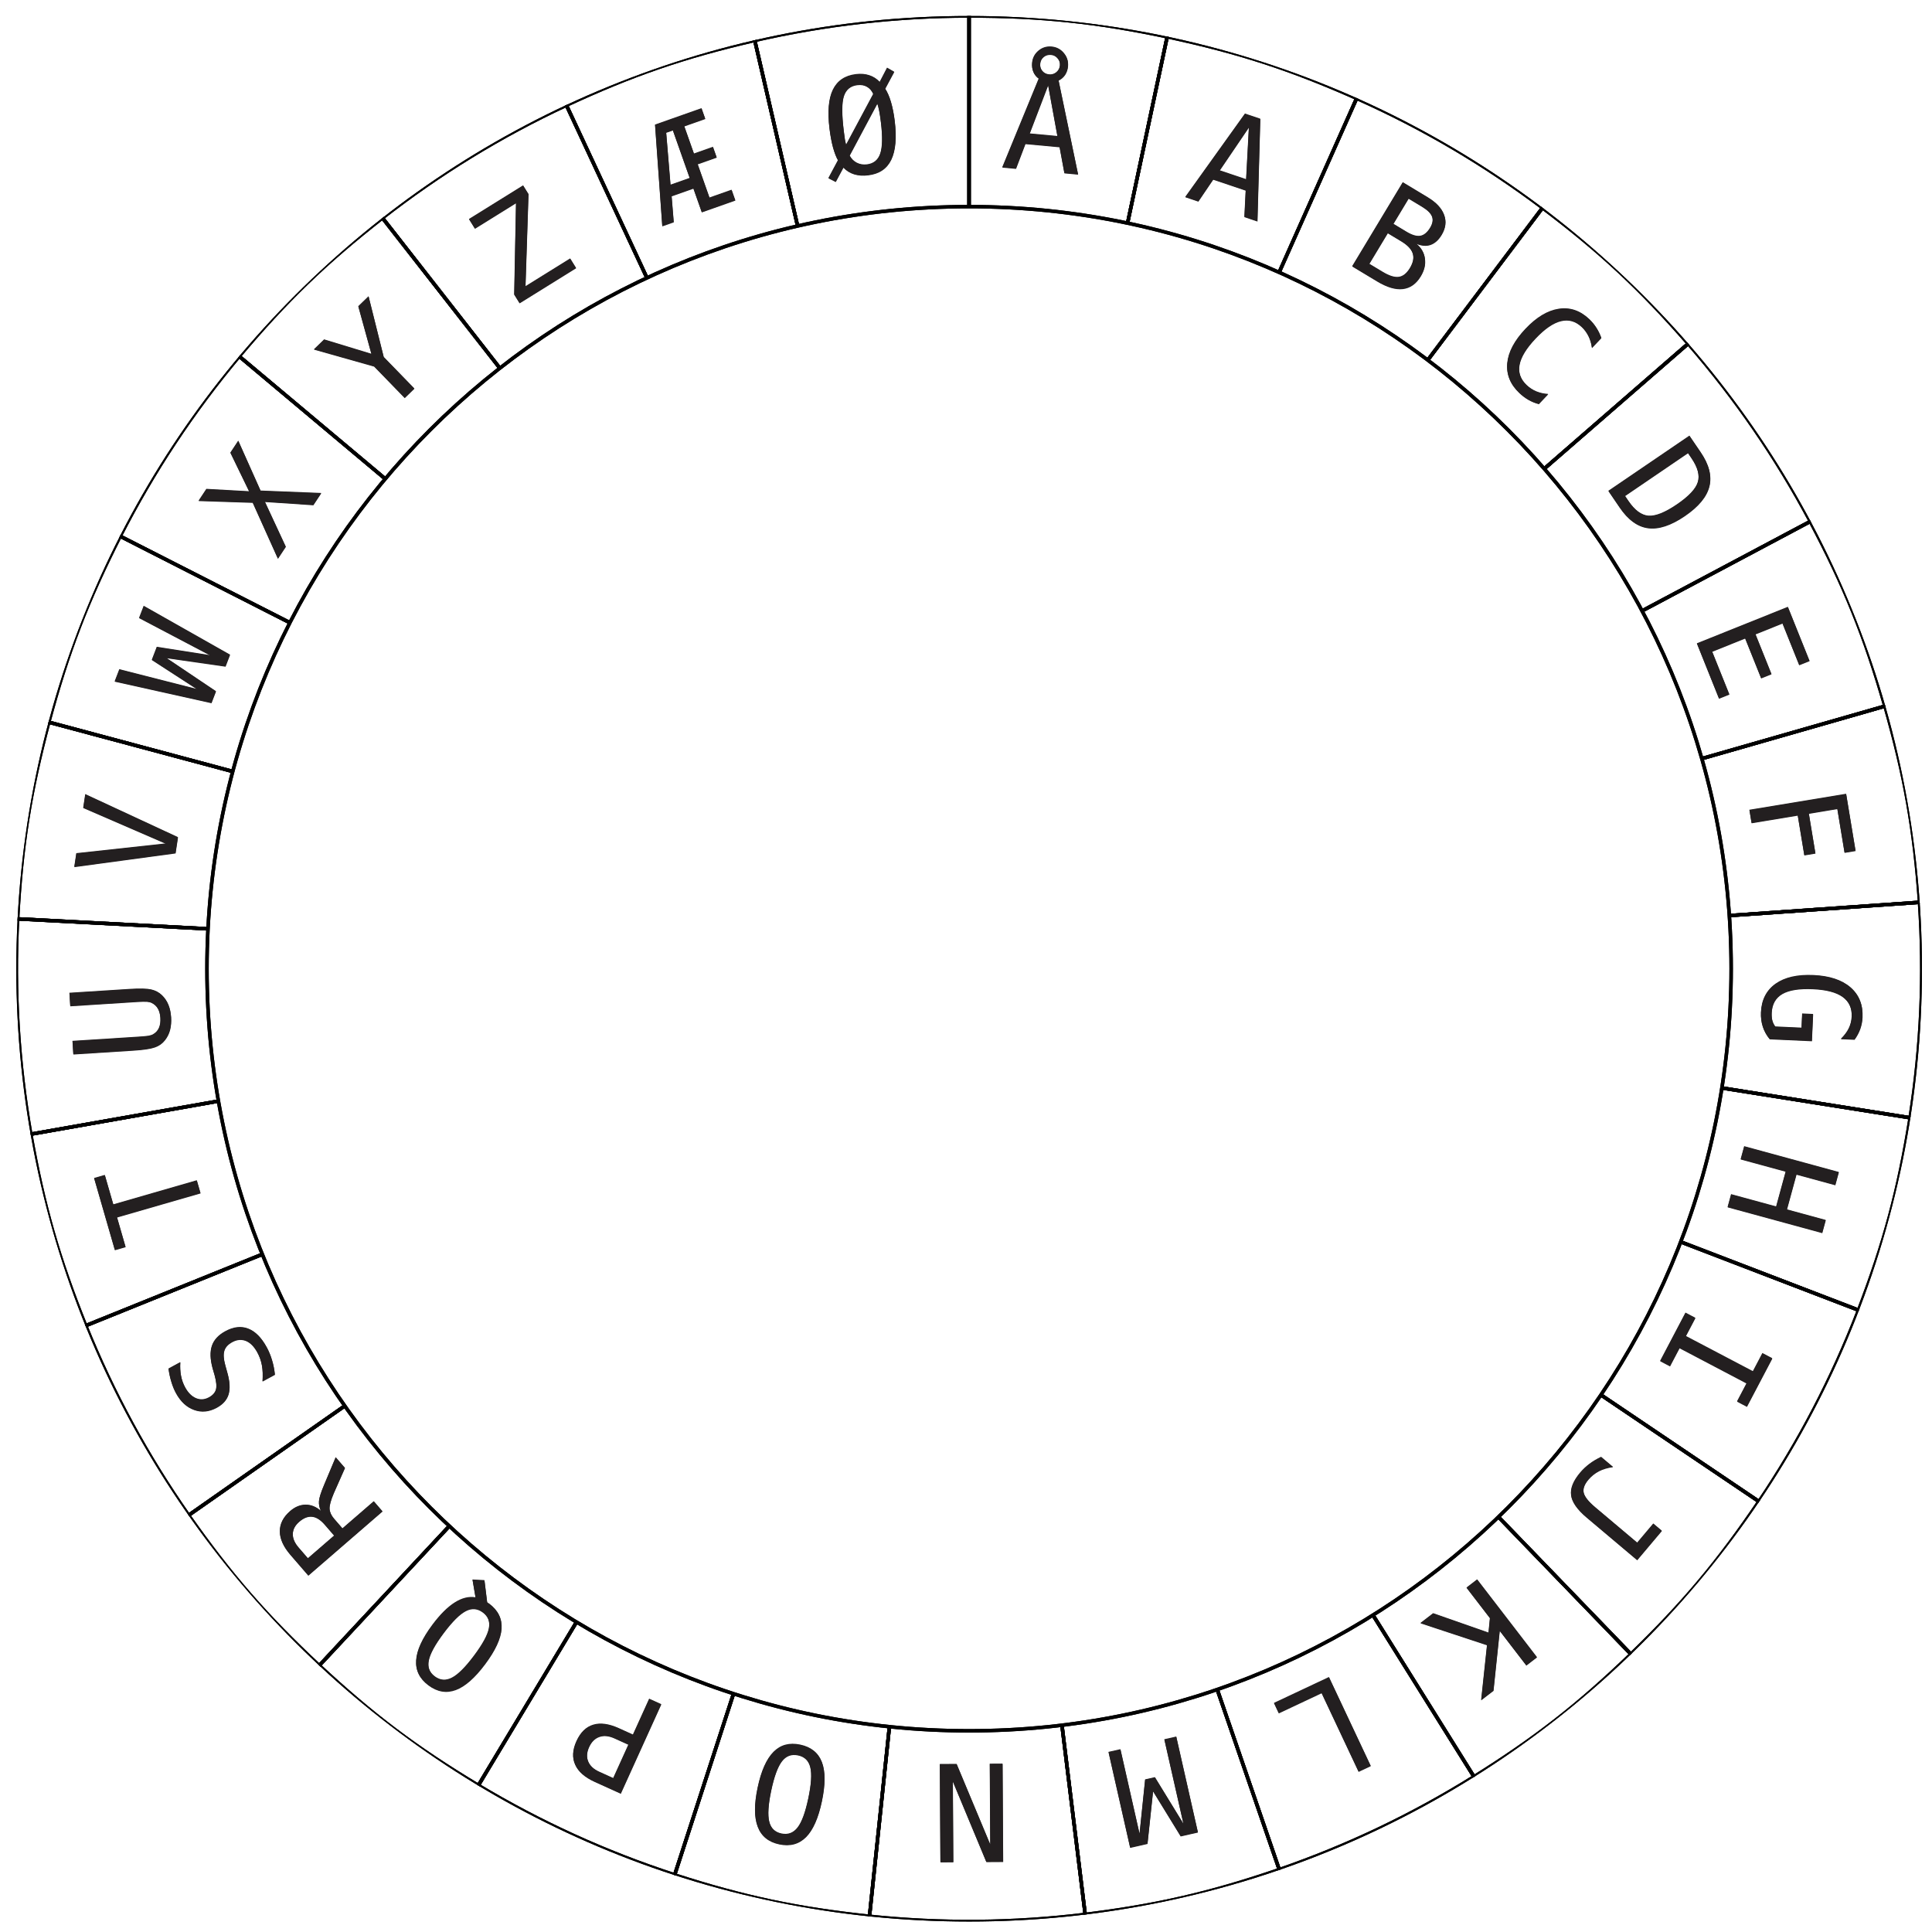
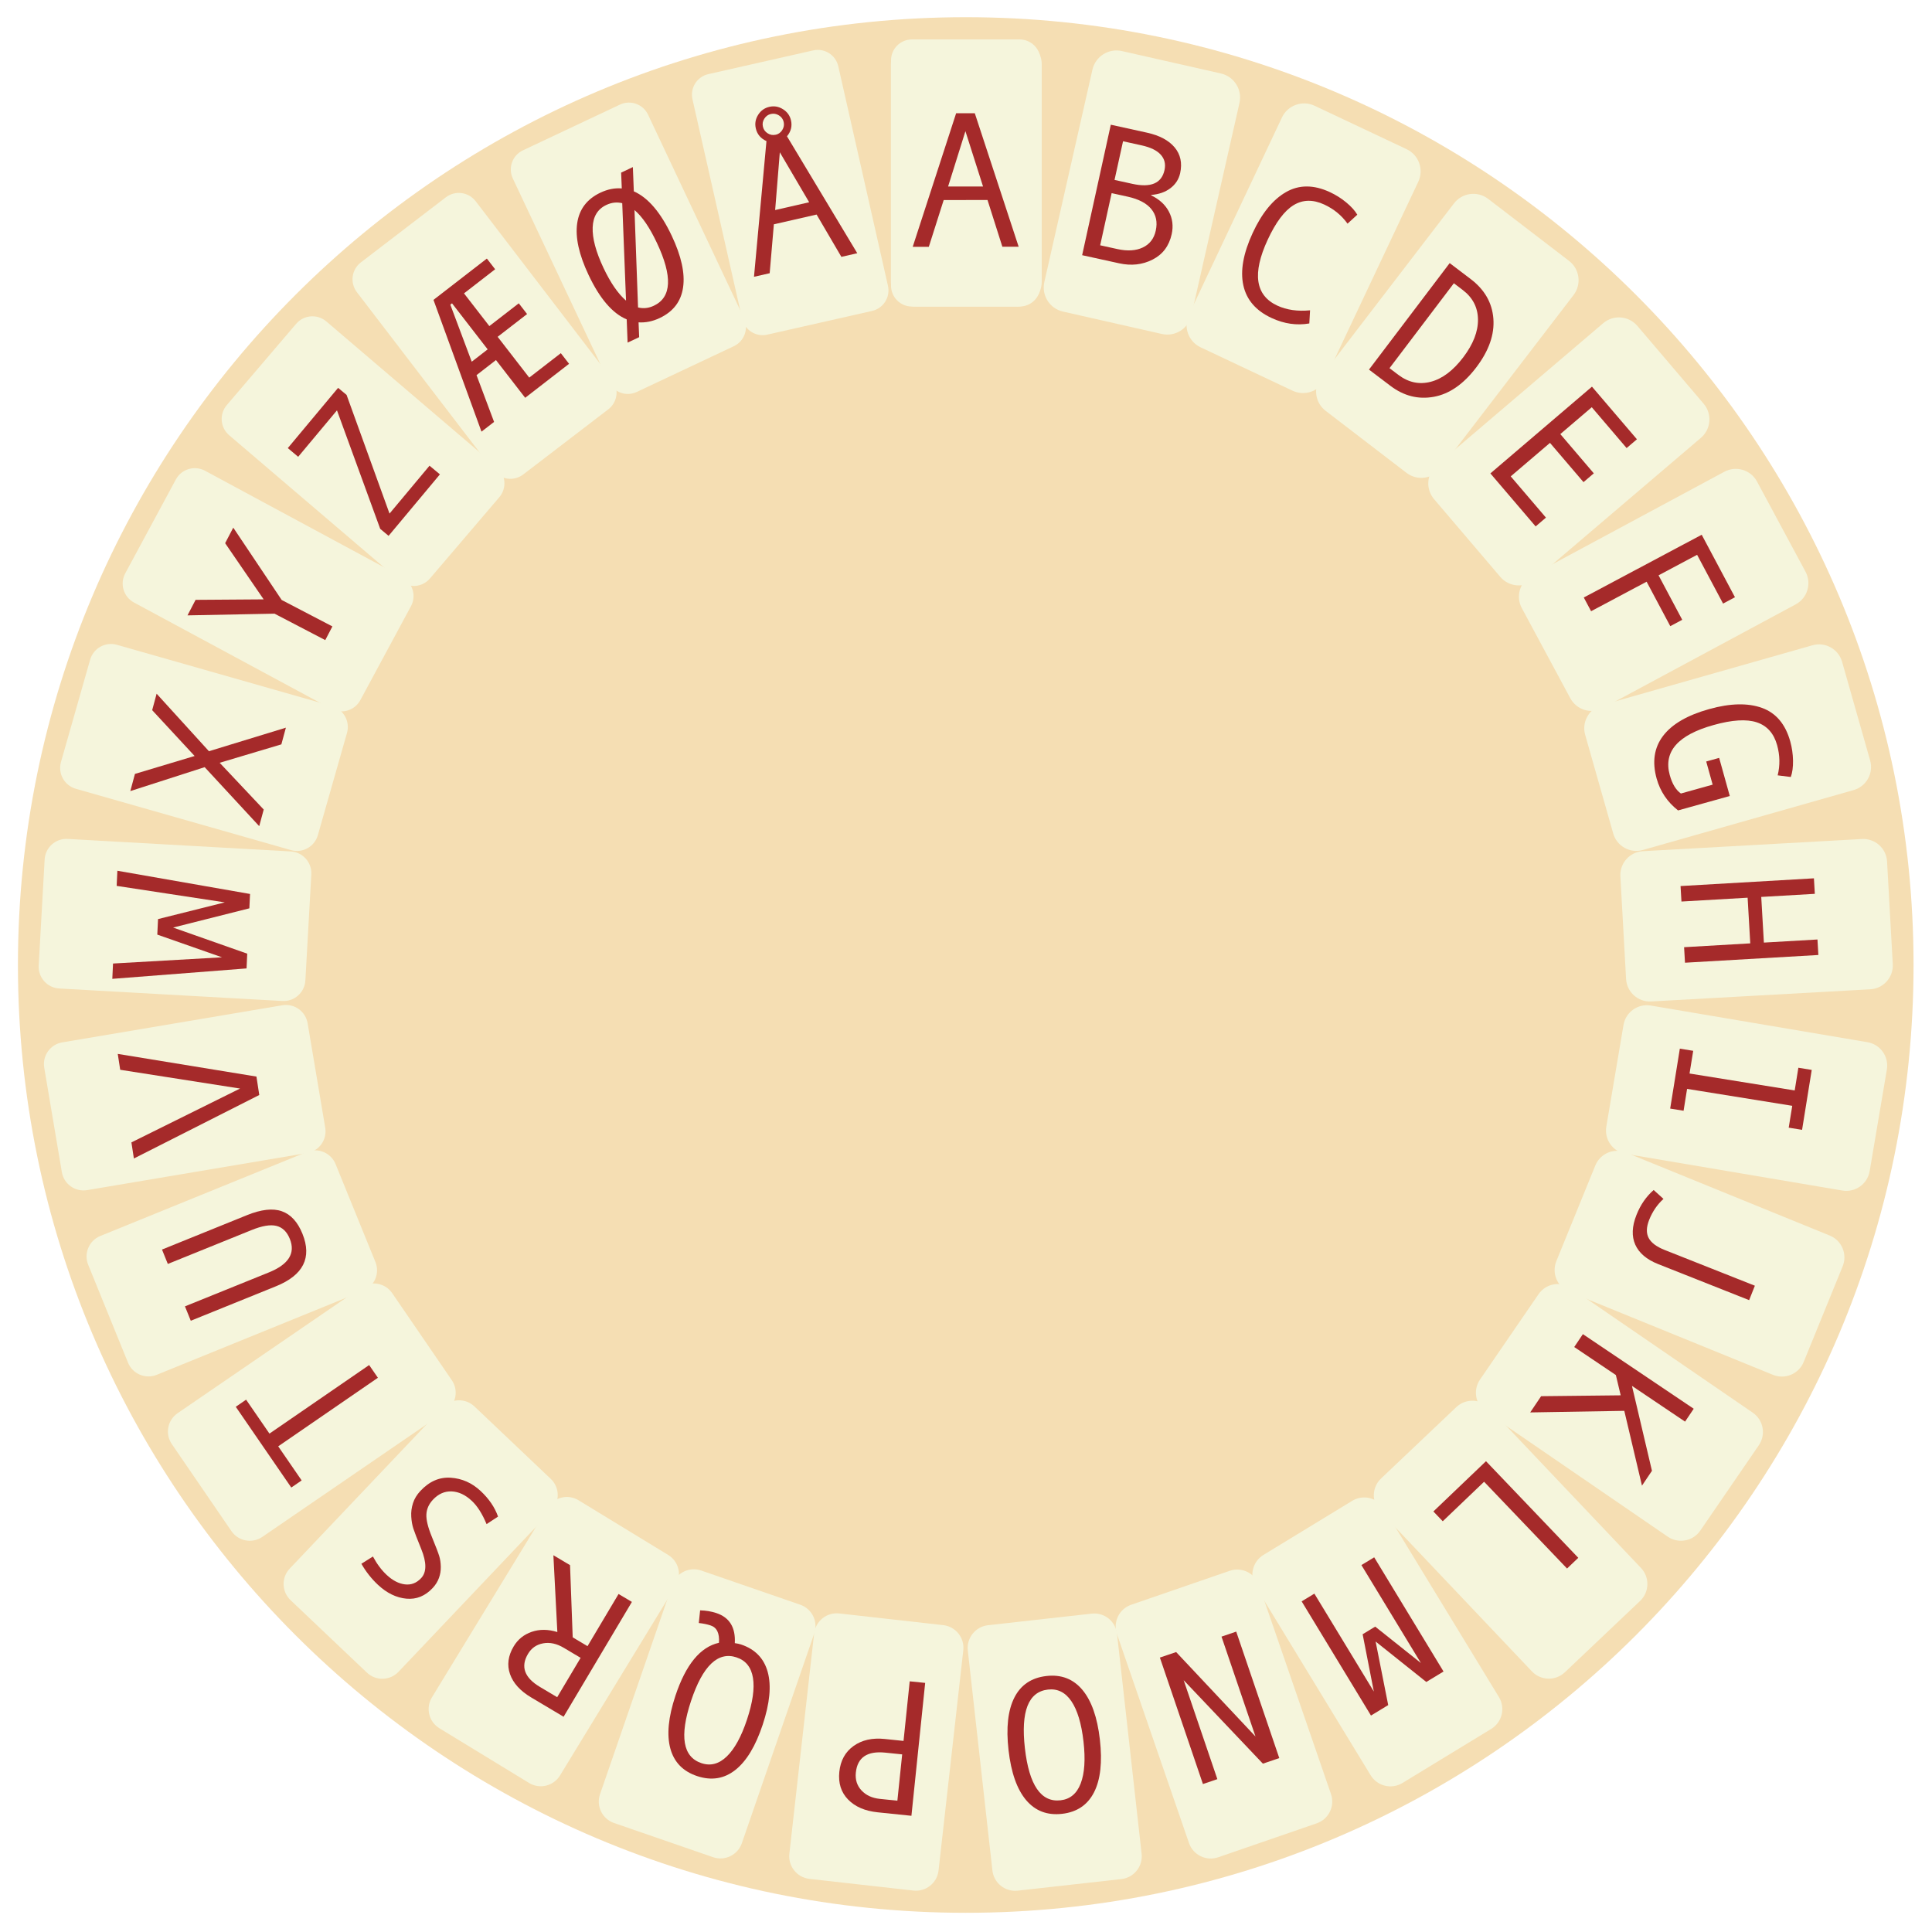
- <svg xmlns="http://www.w3.org/2000/svg" viewBox="0 0 276.86 276.85">
+ <svg xmlns="http://www.w3.org/2000/svg" id="Layer_1" data-name="Layer 1" viewBox="0 0 600 600">
  <defs>
    <style>
      .cls-1 {
-         font-size: 19.26px;
+         fill: brown;
      }

-       .cls-1, .cls-2 {
-         fill: #231f20;
-         font-family: AndaleMono, 'Andale Mono';
+       .cls-1, .cls-2, .cls-3 {
+         stroke-width: 0px;
      }

      .cls-2 {
-         font-size: 19.26px;
+         fill: beige;
      }

      .cls-3 {
-         clip-path: url(#clippath);
-       }
- 
-       .cls-4 {
-         stroke-width: 0px;
-       }
- 
-       .cls-4, .cls-5 {
-         fill: none;
-       }
- 
-       .cls-6 {
-         clip-path: url(#clippath-1);
-       }
- 
-       .cls-5 {
-         stroke: #000;
-         stroke-miterlimit: 10;
-         stroke-width: .5px;
+         fill: wheat;
      }
    </style>
-     <clipPath id="clippath">
-       <path class="cls-4" d="m138.87,2.29C63.47,2.29,2.34,63.42,2.34,138.82s61.13,136.54,136.54,136.54,136.54-61.13,136.54-136.54S214.28,2.29,138.87,2.29Zm0,245.75c-60.32,0-109.21-48.9-109.21-109.21S78.56,29.61,138.87,29.61s109.21,48.9,109.21,109.21-48.9,109.21-109.21,109.21Z" />
-     </clipPath>
-     <clipPath id="clippath-1">
-       <path class="cls-4" d="m138.87,2.29C63.47,2.29,2.34,63.42,2.34,138.82s61.13,136.54,136.54,136.54,136.54-61.13,136.54-136.54S214.28,2.29,138.87,2.29Zm0,245.75c-60.32,0-109.21-48.9-109.21-109.21S78.56,29.61,138.87,29.61s109.21,48.9,109.21,109.21-48.9,109.21-109.21,109.21Z" />
-     </clipPath>
  </defs>
-   <g id="Layer_1" data-name="Layer 1">
-     <g class="cls-3">
-       <g>
-         <g>
-           <path class="cls-5" d="m138.87,138.82L108.16,5.79c10.07-2.32,20.38-3.5,30.71-3.5v136.54Z" />
-           <path class="cls-5" d="m138.87,138.82L81.17,15.08c9.36-4.37,16.92-6.97,26.99-9.29l30.71,133.04Z" />
-           <path class="cls-5" d="m138.87,138.82L54.81,31.23c8.14-6.36,16.99-11.79,26.36-16.15l57.7,123.74Z" />
-           <path class="cls-5" d="m138.87,138.82L34.28,51.06c6.64-7.91,12.39-13.47,20.53-19.83l84.06,107.59Z" />
-           <path class="cls-5" d="m138.87,138.82L17.22,76.84c4.69-9.2,10.42-17.86,17.06-25.78l104.59,87.76Z" />
-           <path class="cls-5" d="m138.87,138.82L6.99,103.49c2.67-9.98,5.54-17.44,10.23-26.65l121.66,61.99Z" />
-           <path class="cls-5" d="m138.87,138.82L2.52,131.68c.54-10.32,1.79-18.21,4.47-28.19l131.88,35.34Z" />
-           <path class="cls-5" d="m138.87,138.82L4.41,162.53c-1.79-10.17-2.43-20.54-1.89-30.86l136.35,7.15Z" />
-           <path class="cls-5" d="m138.87,138.82L12.28,189.97c-3.87-9.58-6.07-17.26-7.87-27.44l134.46-23.71Z" />
-           <path class="cls-5" d="m138.87,138.82L27.03,217.14c-5.93-8.46-10.88-17.59-14.75-27.17l126.59-51.15Z" />
-           <path class="cls-5" d="m138.87,138.82l-93.12,99.86c-7.56-7.05-12.8-13.08-18.73-21.54l111.84-78.31Z" />
-           <path class="cls-5" d="m138.87,138.82l-70.32,117.03c-8.86-5.32-15.24-10.13-22.8-17.18l93.12-99.86Z" />
-           <path class="cls-5" d="m138.87,138.82l-42.19,129.85c-9.83-3.19-19.27-7.5-28.13-12.82l70.32-117.03Z" />
-           <path class="cls-5" d="m138.87,138.82l-14.27,135.79c-10.27-1.08-18.1-2.74-27.92-5.93l42.19-129.85Z" />
-           <path class="cls-5" d="m138.87,138.82l16.64,135.52c-10.25,1.26-20.64,1.35-30.91.27l14.27-135.79Z" />
-           <path class="cls-5" d="m138.87,138.82l44.45,129.1c-9.77,3.36-17.56,5.16-27.81,6.42l-16.64-135.52Z" />
-           <path class="cls-5" d="m138.87,138.82l72.35,115.79c-8.76,5.47-18.13,9.94-27.9,13.31l-44.45-129.1Z" />
-           <path class="cls-5" d="m138.87,138.82l94.85,98.22c-7.43,7.18-13.73,12.1-22.49,17.57l-72.35-115.79Z" />
-           <path class="cls-5" d="m138.87,138.82l113.19,76.35c-5.78,8.56-10.92,14.69-18.35,21.87l-94.85-98.22Z" />
-           <path class="cls-5" d="m138.87,138.82l127.47,48.93c-3.7,9.64-8.5,18.86-14.27,27.42l-113.19-76.35Z" />
-           <path class="cls-5" d="m138.87,138.82l134.86,21.36c-1.62,10.2-3.69,17.93-7.39,27.57l-127.47-48.93Z" />
-           <path class="cls-5" d="m138.87,138.82l136.2-9.52c.72,10.31.27,20.68-1.35,30.88l-134.86-21.36Z" />
-           <path class="cls-5" d="m138.87,138.82l131.25-37.63c2.85,9.93,4.24,17.8,4.96,28.11l-136.2,9.52Z" />
-           <path class="cls-5" d="m138.87,138.82l120.55-64.1c4.85,9.12,7.85,16.53,10.69,26.47l-131.25,37.63Z" />
-           <path class="cls-5" d="m138.87,138.82l103.05-89.58c6.78,7.8,12.66,16.35,17.51,25.48l-120.55,64.1Z" />
-           <path class="cls-5" d="m138.87,138.82L221.04,29.78c8.25,6.22,14.1,11.67,20.88,19.47l-103.05,89.58Z" />
-           <path class="cls-5" d="m138.87,138.82L194.41,14.09c9.44,4.2,18.38,9.47,26.64,15.69l-82.17,109.04Z" />
-           <path class="cls-5" d="m138.87,138.82L167.26,5.27c10.11,2.15,17.71,4.62,27.15,8.82l-55.53,124.73Z" />
-           <path class="cls-5" d="m138.87,138.82V2.29c10.33,0,18.28.84,28.39,2.98l-28.39,133.55Z" />
-         </g>
-         <text class="cls-2" transform="translate(156.37 25.29) rotate(11.83)">
-           <tspan x="0" y="0"> </tspan>
-         </text>
-         <text class="cls-2" transform="translate(169.54 28.16) rotate(18.61)">
-           <tspan x="0" y="0">A</tspan>
-         </text>
-         <text class="cls-2" transform="translate(180.2 31.74) rotate(24.29)">
-           <tspan x="0" y="0"> </tspan>
-         </text>
-         <text class="cls-2" transform="translate(192.45 37.39) rotate(31.07)">
-           <tspan x="0" y="0">B</tspan>
-         </text>
-         <text class="cls-2" transform="translate(202.09 43.18) rotate(36.71)">
-           <tspan x="0" y="0"> </tspan>
-         </text>
-         <text class="cls-2" transform="translate(212.85 51.35) rotate(43.44)">
-           <tspan x="0" y="0">C</tspan>
-         </text>
-         <text class="cls-2" transform="translate(221.03 59.07) rotate(49.04)">
-           <tspan x="0" y="0"> </tspan>
-         </text>
-         <text class="cls-2" transform="translate(229.78 69.33) rotate(55.75)">
-           <tspan x="0" y="0">D</tspan>
-         </text>
-         <text class="cls-2" transform="translate(236.13 78.62) rotate(61.37)">
-           <tspan x="0" y="0"> </tspan>
-         </text>
-         <text class="cls-2" transform="translate(242.49 90.52) rotate(68.14)">
-           <tspan x="0" y="0">E</tspan>
-         </text>
-         <text class="cls-2" transform="translate(246.7 100.96) rotate(73.8)">
-           <tspan x="0" y="0"> </tspan>
-         </text>
-         <text class="cls-2" transform="translate(250.35 113.94) rotate(80.61)">
-           <tspan x="0" y="0">F</tspan>
-         </text>
-         <text class="cls-2" transform="translate(252.2 125.05) rotate(86.26)">
-           <tspan x="0" y="0"> </tspan>
-         </text>
-         <text class="cls-2" transform="translate(252.93 138.51) rotate(92.6)">
-           <tspan x="0" y="0">G</tspan>
-         </text>
-         <text class="cls-2" transform="translate(252.4 149.77) rotate(98.51)">
-           <tspan x="0" y="0"> </tspan>
-         </text>
-         <text class="cls-2" transform="translate(250.3 163.07) rotate(105.26)">
-           <tspan x="0" y="0">H</tspan>
-         </text>
-         <text class="cls-2" transform="translate(247.35 173.94) rotate(110.94)">
-           <tspan x="0" y="0"> </tspan>
-         </text>
-         <text class="cls-2" transform="translate(242.42 186.5) rotate(117.74)">
-           <tspan x="0" y="0">I</tspan>
-         </text>
-         <text class="cls-2" transform="translate(237.2 196.46) rotate(123.38)">
-           <tspan x="0" y="0"> </tspan>
-         </text>
-         <text class="cls-2" transform="translate(229.68 207.66) rotate(130.13)">
-           <tspan x="0" y="0">J</tspan>
-         </text>
-         <text class="cls-2" transform="translate(222.44 216.27) rotate(135.73)">
-           <tspan x="0" y="0"> </tspan>
-         </text>
-         <text class="cls-2" transform="translate(212.71 225.6) rotate(142.44)">
-           <tspan x="0" y="0">K</tspan>
-         </text>
-         <text class="cls-2" transform="translate(203.79 232.48) rotate(148.05)">
-           <tspan x="0" y="0"> </tspan>
-         </text>
-         <text class="cls-2" transform="translate(192.28 239.53) rotate(154.8)">
-           <tspan x="0" y="0">L</tspan>
-         </text>
-         <text class="cls-2" transform="translate(182.12 244.33) rotate(160.45)">
-           <tspan x="0" y="0"> </tspan>
-         </text>
-         <text class="cls-2" transform="translate(169.36 248.73) rotate(167.25)">
-           <tspan x="0" y="0">M</tspan>
-         </text>
-         <text class="cls-2" transform="translate(158.37 251.23) rotate(172.93)">
-           <tspan x="0" y="0"> </tspan>
-         </text>
-         <text class="cls-2" transform="translate(144.99 252.78) rotate(179.66)">
-           <tspan x="0" y="0">N</tspan>
-         </text>
-         <text class="cls-2" transform="translate(133.74 252.86) rotate(-174.79)">
-           <tspan x="0" y="0"> </tspan>
-         </text>
-         <text class="cls-2" transform="translate(120.3 251.52) rotate(-168.08)">
-           <tspan x="0" y="0">O</tspan>
-         </text>
-         <text class="cls-2" transform="translate(109.3 249.22) rotate(-162.42)">
-           <tspan x="0" y="0"> </tspan>
-         </text>
-         <text class="cls-2" transform="translate(96.46 245.03) rotate(-155.61)">
-           <tspan x="0" y="0">P</tspan>
-         </text>
-         <text class="cls-2" transform="translate(86.23 240.4) rotate(-149.96)">
-           <tspan x="0" y="0"> </tspan>
-         </text>
-         <text class="cls-2" transform="translate(74.6 233.55) rotate(-143.19)">
-           <tspan x="0" y="0">Q</tspan>
-         </text>
-         <text class="cls-2" transform="translate(65.58 226.82) rotate(-137.58)">
-           <tspan x="0" y="0"> </tspan>
-         </text>
-         <text class="cls-2" transform="translate(55.69 217.63) rotate(-130.86)">
-           <tspan x="0" y="0">R</tspan>
-         </text>
-         <text class="cls-2" transform="translate(48.32 209.13) rotate(-125.27)">
-           <tspan x="0" y="0"> </tspan>
-         </text>
-         <text class="cls-2" transform="translate(40.62 198.05) rotate(-118.53)">
-           <tspan x="0" y="0">S</tspan>
-         </text>
-         <text class="cls-2" transform="translate(35.24 188.18) rotate(-112.9)">
-           <tspan x="0" y="0"> </tspan>
-         </text>
-         <text class="cls-2" transform="translate(30.09 175.69) rotate(-106.1)">
-           <tspan x="0" y="0">T</tspan>
-         </text>
-         <text class="cls-2" transform="translate(26.96 164.91) rotate(-100.43)">
-           <tspan x="0" y="0"> </tspan>
-         </text>
-         <text class="cls-2" transform="translate(24.63 151.61) rotate(-93.65)">
-           <tspan x="0" y="0">U</tspan>
-         </text>
-         <text class="cls-2" transform="translate(23.9 140.38) rotate(-88.06)">
-           <tspan x="0" y="0"> </tspan>
-         </text>
-         <text class="cls-2" transform="translate(24.47 126.89) rotate(-81.4)">
-           <tspan x="0" y="0">V</tspan>
-         </text>
-         <text class="cls-2" transform="translate(26.14 115.75) rotate(-75.76)">
-           <tspan x="0" y="0"> </tspan>
-         </text>
-         <text class="cls-2" transform="translate(29.56 102.73) rotate(-68.97)">
-           <tspan x="0" y="0">W</tspan>
-         </text>
-         <text class="cls-2" transform="translate(33.58 92.23) rotate(-63.3)">
-           <tspan x="0" y="0"> </tspan>
-         </text>
-         <text class="cls-2" transform="translate(39.74 80.23) rotate(-56.53)">
-           <tspan x="0" y="0">X</tspan>
-         </text>
-         <text class="cls-2" transform="translate(45.93 70.84) rotate(-50.9)">
-           <tspan x="0" y="0"> </tspan>
-         </text>
-         <text class="cls-2" transform="translate(54.54 60.42) rotate(-44.17)">
-           <tspan x="0" y="0">Y</tspan>
-         </text>
-         <text class="cls-2" transform="translate(62.6 52.57) rotate(-38.58)">
-           <tspan x="0" y="0"> </tspan>
-         </text>
-         <text class="cls-2" transform="translate(73.22 44.25) rotate(-31.86)">
-           <tspan x="0" y="0">Z</tspan>
-         </text>
-         <text class="cls-2" transform="translate(82.77 38.3) rotate(-26.23)">
-           <tspan x="0" y="0"> </tspan>
-         </text>
-         <text class="cls-2" transform="translate(94.92 32.44) rotate(-19.45)">
-           <tspan x="0" y="0">Æ</tspan>
-         </text>
-         <text class="cls-2" transform="translate(105.52 28.68) rotate(-13.78)">
-           <tspan x="0" y="0"> </tspan>
-         </text>
-         <text class="cls-2" transform="translate(118.65 25.57) rotate(-6.98)">
-           <tspan x="0" y="0">Ø</tspan>
-         </text>
-         <text class="cls-2" transform="translate(129.81 24.19) rotate(-1.36)">
-           <tspan x="0" y="0"> </tspan>
-         </text>
-         <text class="cls-2" transform="translate(143.3 23.99) rotate(5.3)">
-           <tspan x="0" y="0">Å</tspan>
-         </text>
-       </g>
-     </g>
-     <circle class="cls-5" cx="138.87" cy="138.82" r="109.21" />
+   <circle class="cls-3" cx="299.92" cy="299.69" r="294.35" />
+   <g>
+     <rect class="cls-2" x="276.72" y="12.25" width="46.41" height="82.95" rx="6.48" ry="6.48" />
+     <rect class="cls-2" x="222.19" y="18.31" width="46.43" height="82.95" rx="6.53" ry="6.53" transform="translate(-7.14 55.64) rotate(-12.75)" />
+     <rect class="cls-2" x="171.93" y="35.61" width="46.44" height="82.95" rx="6.57" ry="6.57" transform="translate(-14.24 90.59) rotate(-25.24)" />
+     <rect class="cls-2" x="127.26" y="62.83" width="46.46" height="82.95" rx="6.61" ry="6.61" transform="translate(-32.41 113.01) rotate(-37.45)" />
+     <rect class="cls-2" x="89.51" y="98.63" width="46.47" height="82.95" rx="6.65" ry="6.65" transform="translate(-67.01 134.91) rotate(-49.52)" />
+     <rect class="cls-2" x="60.02" y="141.68" width="46.49" height="82.95" rx="6.69" ry="6.69" transform="translate(-117.47 169.54) rotate(-61.67)" />
+     <rect class="cls-2" x="40.1" y="190.66" width="46.5" height="82.95" rx="6.74" ry="6.74" transform="translate(-177.26 229.42) rotate(-74.09)" />
+     <rect class="cls-2" x="31.09" y="244.23" width="46.52" height="82.95" rx="6.78" ry="6.78" transform="translate(-233.95 323.97) rotate(-86.79)" />
+     <rect class="cls-2" x="15.92" y="317.63" width="82.95" height="46.53" rx="6.82" ry="6.82" transform="translate(-55.9 14.29) rotate(-9.57)" />
+     <rect class="cls-2" x="30.53" y="369.07" width="82.95" height="46.54" rx="6.86" ry="6.86" transform="translate(-142.57 56.08) rotate(-22.14)" />
+     <rect class="cls-2" x="55.38" y="415.25" width="82.95" height="46.56" rx="6.9" ry="6.9" transform="translate(-230.89 131.49) rotate(-34.41)" />
+     <rect class="cls-2" x="89.15" y="454.85" width="82.95" height="46.57" rx="6.94" ry="6.94" transform="translate(-306.1 243.74) rotate(-46.5)" />
+     <rect class="cls-2" x="130.51" y="486.52" width="82.95" height="46.59" rx="6.99" ry="6.99" transform="translate(-352.79 391.09) rotate(-58.61)" />
+     <rect class="cls-2" x="178.13" y="508.95" width="82.95" height="46.6" rx="7.03" ry="7.03" transform="translate(-355.17 566.11) rotate(-70.95)" />
+     <rect class="cls-2" x="230.68" y="520.8" width="82.95" height="46.62" rx="7.07" ry="7.07" transform="translate(-298.94 753.81) rotate(-83.59)" />
+     <rect class="cls-2" x="304.26" y="502.65" width="46.63" height="82.95" rx="7.11" ry="7.11" transform="translate(-58.46 39.79) rotate(-6.38)" />
+     <rect class="cls-2" x="356.81" y="490.81" width="46.65" height="82.95" rx="7.15" ry="7.15" transform="translate(-152.74 152.97) rotate(-19.02)" />
+     <rect class="cls-2" x="404.43" y="468.4" width="46.66" height="82.95" rx="7.2" ry="7.2" transform="translate(-202.87 297.13) rotate(-31.36)" />
+     <rect class="cls-2" x="445.79" y="436.73" width="46.68" height="82.95" rx="7.24" ry="7.24" transform="translate(-200.33 453.98) rotate(-43.48)" />
+     <rect class="cls-2" x="479.58" y="397.15" width="46.69" height="82.95" rx="7.28" ry="7.28" transform="translate(-143.24 605.34) rotate(-55.56)" />
+     <rect class="cls-2" x="504.45" y="350.98" width="46.71" height="82.95" rx="7.32" ry="7.32" transform="translate(-34.81 733.14) rotate(-67.83)" />
+     <rect class="cls-2" x="519.07" y="299.54" width="46.72" height="82.95" rx="7.36" ry="7.36" transform="translate(115.72 818.97) rotate(-80.4)" />
+     <rect class="cls-2" x="504.03" y="262.45" width="82.95" height="46.74" rx="7.41" ry="7.41" transform="translate(-15 30.67) rotate(-3.18)" />
+     <rect class="cls-2" x="495.06" y="208.85" width="82.95" height="46.75" rx="7.45" ry="7.45" transform="translate(-43.05 155.53) rotate(-15.87)" />
+     <rect class="cls-2" x="475.19" y="159.84" width="82.95" height="46.77" rx="7.49" ry="7.49" transform="translate(-25.14 266.63) rotate(-28.28)" />
+     <rect class="cls-2" x="445.73" y="116.76" width="82.95" height="46.78" rx="7.53" ry="7.53" transform="translate(25.47 349.47) rotate(-40.43)" />
+     <rect class="cls-2" x="408.03" y="80.94" width="82.95" height="46.79" rx="7.57" ry="7.57" transform="translate(93.17 397.53) rotate(-52.52)" />
+     <rect class="cls-2" x="363.39" y="53.7" width="82.95" height="46.81" rx="7.61" ry="7.61" transform="translate(162.34 410.34) rotate(-64.74)" />
+     <rect class="cls-2" x="313.15" y="36.38" width="82.95" height="46.82" rx="7.66" ry="7.66" transform="translate(217.99 392.45) rotate(-77.24)" />
+     <rect class="cls-2" x="276.68" y="12.25" width="46.84" height="82.95" rx="7.7" ry="7.7" />
  </g>
-   <g id="Layer_2" data-name="Layer 2">
-     <g id="Layer_1-2" data-name="Layer 1">
-       <g class="cls-6">
-         <g>
-           <g>
-             <path class="cls-5" d="m138.87,138.82L108.16,5.79c10.07-2.32,20.38-3.5,30.71-3.5v136.54Z" />
-             <path class="cls-5" d="m138.87,138.82L81.17,15.08c9.36-4.37,16.92-6.97,26.99-9.29l30.71,133.04Z" />
-             <path class="cls-5" d="m138.87,138.82L54.81,31.23c8.14-6.36,16.99-11.79,26.36-16.15l57.7,123.74Z" />
-             <path class="cls-5" d="m138.87,138.82L34.28,51.06c6.64-7.91,12.39-13.47,20.53-19.83l84.06,107.59Z" />
-             <path class="cls-5" d="m138.87,138.82L17.22,76.84c4.69-9.2,10.42-17.86,17.06-25.78l104.59,87.76Z" />
-             <path class="cls-5" d="m138.87,138.82L6.99,103.49c2.67-9.98,5.54-17.44,10.23-26.65l121.66,61.99Z" />
-             <path class="cls-5" d="m138.87,138.82L2.52,131.68c.54-10.32,1.79-18.21,4.47-28.19l131.88,35.34Z" />
-             <path class="cls-5" d="m138.87,138.82L4.41,162.53c-1.79-10.17-2.43-20.54-1.89-30.86l136.35,7.15Z" />
-             <path class="cls-5" d="m138.87,138.82L12.28,189.97c-3.87-9.58-6.07-17.26-7.87-27.44l134.46-23.71Z" />
-             <path class="cls-5" d="m138.87,138.82L27.03,217.14c-5.93-8.46-10.88-17.59-14.75-27.17l126.59-51.15Z" />
-             <path class="cls-5" d="m138.87,138.82l-93.12,99.86c-7.56-7.05-12.8-13.08-18.73-21.54l111.84-78.31Z" />
-             <path class="cls-5" d="m138.87,138.82l-70.32,117.03c-8.86-5.32-15.24-10.13-22.8-17.18l93.12-99.86Z" />
-             <path class="cls-5" d="m138.87,138.82l-42.19,129.85c-9.83-3.19-19.27-7.5-28.13-12.82l70.32-117.03Z" />
-             <path class="cls-5" d="m138.87,138.82l-14.27,135.79c-10.27-1.08-18.1-2.74-27.92-5.93l42.19-129.85Z" />
-             <path class="cls-5" d="m138.87,138.82l16.64,135.52c-10.25,1.26-20.64,1.35-30.91.27l14.27-135.79Z" />
-             <path class="cls-5" d="m138.87,138.82l44.45,129.1c-9.77,3.36-17.56,5.16-27.81,6.42l-16.64-135.52Z" />
-             <path class="cls-5" d="m138.87,138.82l72.35,115.79c-8.76,5.47-18.13,9.94-27.9,13.31l-44.45-129.1Z" />
-             <path class="cls-5" d="m138.87,138.82l94.85,98.22c-7.43,7.18-13.73,12.1-22.49,17.57l-72.35-115.79Z" />
-             <path class="cls-5" d="m138.87,138.82l113.19,76.35c-5.78,8.56-10.92,14.69-18.35,21.87l-94.85-98.22Z" />
-             <path class="cls-5" d="m138.87,138.82l127.47,48.93c-3.7,9.64-8.5,18.86-14.27,27.42l-113.19-76.35Z" />
-             <path class="cls-5" d="m138.87,138.82l134.86,21.36c-1.62,10.2-3.69,17.93-7.39,27.57l-127.47-48.93Z" />
-             <path class="cls-5" d="m138.87,138.82l136.2-9.52c.72,10.31.27,20.68-1.35,30.88l-134.86-21.36Z" />
-             <path class="cls-5" d="m138.87,138.82l131.25-37.63c2.85,9.93,4.24,17.8,4.96,28.11l-136.2,9.52Z" />
-             <path class="cls-5" d="m138.87,138.82l120.55-64.1c4.85,9.12,7.85,16.53,10.69,26.47l-131.25,37.63Z" />
-             <path class="cls-5" d="m138.87,138.82l103.05-89.58c6.78,7.8,12.66,16.35,17.51,25.48l-120.55,64.1Z" />
-             <path class="cls-5" d="m138.87,138.82L221.04,29.78c8.25,6.22,14.1,11.67,20.88,19.47l-103.05,89.58Z" />
-             <path class="cls-5" d="m138.87,138.82L194.41,14.09c9.44,4.2,18.38,9.47,26.64,15.69l-82.17,109.04Z" />
-             <path class="cls-5" d="m138.87,138.82L167.26,5.27c10.11,2.15,17.71,4.62,27.15,8.82l-55.53,124.73Z" />
-             <path class="cls-5" d="m138.87,138.82V2.29c10.33,0,18.28.84,28.39,2.98l-28.39,133.55Z" />
-           </g>
-           <text class="cls-1" transform="translate(156.35 25.23) rotate(11.83)">
-             <tspan x="0" y="0"> </tspan>
-           </text>
-           <text class="cls-1" transform="translate(169.52 28.1) rotate(18.61)">
-             <tspan x="0" y="0">A</tspan>
-           </text>
-           <text class="cls-1" transform="translate(180.19 31.68) rotate(24.29)">
-             <tspan x="0" y="0"> </tspan>
-           </text>
-           <text class="cls-1" transform="translate(192.43 37.33) rotate(31.07)">
-             <tspan x="0" y="0">B</tspan>
-           </text>
-           <text class="cls-1" transform="translate(202.07 43.12) rotate(36.71)">
-             <tspan x="0" y="0"> </tspan>
-           </text>
-           <text class="cls-1" transform="translate(212.83 51.29) rotate(43.44)">
-             <tspan x="0" y="0">C</tspan>
-           </text>
-           <text class="cls-1" transform="translate(221.01 59.01) rotate(49.04)">
-             <tspan x="0" y="0"> </tspan>
-           </text>
-           <text class="cls-1" transform="translate(229.76 69.27) rotate(55.75)">
-             <tspan x="0" y="0">D</tspan>
-           </text>
-           <text class="cls-1" transform="translate(236.11 78.56) rotate(61.37)">
-             <tspan x="0" y="0"> </tspan>
-           </text>
-           <text class="cls-1" transform="translate(242.47 90.46) rotate(68.14)">
-             <tspan x="0" y="0">E</tspan>
-           </text>
-           <text class="cls-1" transform="translate(246.68 100.9) rotate(73.8)">
-             <tspan x="0" y="0"> </tspan>
-           </text>
-           <text class="cls-1" transform="translate(250.33 113.88) rotate(80.61)">
-             <tspan x="0" y="0">F</tspan>
-           </text>
-           <text class="cls-1" transform="translate(252.18 124.99) rotate(86.26)">
-             <tspan x="0" y="0"> </tspan>
-           </text>
-           <text class="cls-1" transform="translate(252.91 138.45) rotate(92.6)">
-             <tspan x="0" y="0">G</tspan>
-           </text>
-           <text class="cls-1" transform="translate(252.38 149.71) rotate(98.51)">
-             <tspan x="0" y="0"> </tspan>
-           </text>
-           <text class="cls-1" transform="translate(250.28 163.01) rotate(105.26)">
-             <tspan x="0" y="0">H</tspan>
-           </text>
-           <text class="cls-1" transform="translate(247.33 173.88) rotate(110.94)">
-             <tspan x="0" y="0"> </tspan>
-           </text>
-           <text class="cls-1" transform="translate(242.41 186.42) rotate(117.72)">
-             <tspan x="0" y="0">I</tspan>
-           </text>
-           <text class="cls-1" transform="translate(237.18 196.4) rotate(123.38)">
-             <tspan x="0" y="0"> </tspan>
-           </text>
-           <text class="cls-1" transform="translate(229.66 207.6) rotate(130.13)">
-             <tspan x="0" y="0">J</tspan>
-           </text>
-           <text class="cls-1" transform="translate(222.42 216.21) rotate(135.73)">
-             <tspan x="0" y="0"> </tspan>
-           </text>
-           <text class="cls-1" transform="translate(212.69 225.54) rotate(142.44)">
-             <tspan x="0" y="0">K</tspan>
-           </text>
-           <text class="cls-1" transform="translate(203.77 232.42) rotate(148.05)">
-             <tspan x="0" y="0"> </tspan>
-           </text>
-           <text class="cls-1" transform="translate(192.26 239.46) rotate(154.8)">
-             <tspan x="0" y="0">L</tspan>
-           </text>
-           <text class="cls-1" transform="translate(182.1 244.26) rotate(160.45)">
-             <tspan x="0" y="0"> </tspan>
-           </text>
-           <text class="cls-1" transform="translate(169.35 248.67) rotate(167.25)">
-             <tspan x="0" y="0">M</tspan>
-           </text>
-           <text class="cls-1" transform="translate(158.36 251.17) rotate(172.93)">
-             <tspan x="0" y="0"> </tspan>
-           </text>
-           <text class="cls-1" transform="translate(144.97 252.72) rotate(179.66)">
-             <tspan x="0" y="0">N</tspan>
-           </text>
-           <text class="cls-1" transform="translate(133.72 252.8) rotate(-174.79)">
-             <tspan x="0" y="0"> </tspan>
-           </text>
-           <text class="cls-1" transform="translate(120.29 251.46) rotate(-168.08)">
-             <tspan x="0" y="0">O</tspan>
-           </text>
-           <text class="cls-1" transform="translate(109.28 249.15) rotate(-162.42)">
-             <tspan x="0" y="0"> </tspan>
-           </text>
-           <text class="cls-1" transform="translate(96.44 244.97) rotate(-155.61)">
-             <tspan x="0" y="0">P</tspan>
-           </text>
-           <text class="cls-1" transform="translate(86.21 240.34) rotate(-149.96)">
-             <tspan x="0" y="0"> </tspan>
-           </text>
-           <text class="cls-1" transform="translate(74.58 233.48) rotate(-143.19)">
-             <tspan x="0" y="0">Q</tspan>
-           </text>
-           <text class="cls-1" transform="translate(65.56 226.76) rotate(-137.58)">
-             <tspan x="0" y="0"> </tspan>
-           </text>
-           <text class="cls-1" transform="translate(55.69 217.58) rotate(-130.87)">
-             <tspan x="0" y="0">R</tspan>
-           </text>
-           <text class="cls-1" transform="translate(48.3 209.07) rotate(-125.27)">
-             <tspan x="0" y="0"> </tspan>
-           </text>
-           <text class="cls-1" transform="translate(40.6 197.99) rotate(-118.53)">
-             <tspan x="0" y="0">S</tspan>
-           </text>
-           <text class="cls-1" transform="translate(35.22 188.12) rotate(-112.9)">
-             <tspan x="0" y="0"> </tspan>
-           </text>
-           <text class="cls-1" transform="translate(30.07 175.63) rotate(-106.1)">
-             <tspan x="0" y="0">T</tspan>
-           </text>
-           <text class="cls-1" transform="translate(26.94 164.85) rotate(-100.43)">
-             <tspan x="0" y="0"> </tspan>
-           </text>
-           <text class="cls-1" transform="translate(24.61 151.55) rotate(-93.65)">
-             <tspan x="0" y="0">U</tspan>
-           </text>
-           <text class="cls-1" transform="translate(23.88 140.32) rotate(-88.06)">
-             <tspan x="0" y="0"> </tspan>
-           </text>
-           <text class="cls-1" transform="translate(24.45 126.83) rotate(-81.4)">
-             <tspan x="0" y="0">V</tspan>
-           </text>
-           <text class="cls-1" transform="translate(26.12 115.69) rotate(-75.76)">
-             <tspan x="0" y="0"> </tspan>
-           </text>
-           <text class="cls-1" transform="translate(29.54 102.67) rotate(-68.97)">
-             <tspan x="0" y="0">W</tspan>
-           </text>
-           <text class="cls-1" transform="translate(33.56 92.17) rotate(-63.31)">
-             <tspan x="0" y="0"> </tspan>
-           </text>
-           <text class="cls-1" transform="translate(39.72 80.17) rotate(-56.53)">
-             <tspan x="0" y="0">X</tspan>
-           </text>
-           <text class="cls-1" transform="translate(45.92 70.78) rotate(-50.9)">
-             <tspan x="0" y="0"> </tspan>
-           </text>
-           <text class="cls-1" transform="translate(54.53 60.36) rotate(-44.17)">
-             <tspan x="0" y="0">Y</tspan>
-           </text>
-           <text class="cls-1" transform="translate(62.58 52.51) rotate(-38.58)">
-             <tspan x="0" y="0"> </tspan>
-           </text>
-           <text class="cls-1" transform="translate(73.2 44.19) rotate(-31.86)">
-             <tspan x="0" y="0">Z</tspan>
-           </text>
-           <text class="cls-1" transform="translate(82.75 38.24) rotate(-26.23)">
-             <tspan x="0" y="0"> </tspan>
-           </text>
-           <text class="cls-1" transform="translate(94.9 32.38) rotate(-19.45)">
-             <tspan x="0" y="0">Æ</tspan>
-           </text>
-           <text class="cls-1" transform="translate(105.5 28.62) rotate(-13.78)">
-             <tspan x="0" y="0"> </tspan>
-           </text>
-           <text class="cls-1" transform="translate(118.63 25.51) rotate(-6.98)">
-             <tspan x="0" y="0">Ø</tspan>
-           </text>
-           <text class="cls-1" transform="translate(129.79 24.13) rotate(-1.36)">
-             <tspan x="0" y="0"> </tspan>
-           </text>
-           <text class="cls-1" transform="translate(143.28 23.93) rotate(5.3)">
-             <tspan x="0" y="0">Å</tspan>
-           </text>
-         </g>
-       </g>
-       <circle class="cls-5" cx="138.87" cy="138.82" r="109.21" />
-     </g>
+   <g>
+     <path class="cls-1" d="m316.35,76.62h-5.06s-4.61-14.51-4.61-14.51l-13.61.02-4.62,14.53h-5s13.49-41.5,13.49-41.5h5.79s13.62,41.46,13.62,41.46Zm-11.06-18.71l-5.47-17.17-5.38,17.18h10.85Z" />
+     <path class="cls-1" d="m357.47,60.65c2.56,1.22,4.4,2.91,5.54,5.07,1.13,2.15,1.42,4.49.87,6.99-.81,3.68-2.79,6.31-5.94,7.91-3.15,1.6-6.6,1.98-10.35,1.16l-11.52-2.53,8.9-40.52,11.23,2.47c3.91.86,6.77,2.39,8.6,4.58,1.83,2.2,2.39,4.86,1.71,7.98-.42,1.91-1.43,3.48-3.03,4.69-1.6,1.21-3.6,1.91-5.98,2.09l-.02.12Zm-15.79,15.53l5.34,1.17c3.12.69,5.75.52,7.89-.49,2.14-1.02,3.48-2.76,4.02-5.23.58-2.62.12-4.85-1.36-6.68-1.48-1.83-3.93-3.12-7.34-3.87l-5-1.1-3.56,16.2Zm4.46-20.3l5.51,1.21c5.76,1.27,9.1-.16,10-4.27.41-1.88.02-3.47-1.18-4.79-1.19-1.32-3.16-2.27-5.9-2.88l-5.8-1.28-2.64,12Z" />
+     <path class="cls-1" d="m406.62,100.45c-3.9.68-7.8.12-11.69-1.68-4.87-2.25-7.81-5.64-8.8-10.16-.99-4.52-.02-9.94,2.91-16.28,2.83-6.12,6.27-10.34,10.33-12.67s8.6-2.33,13.63,0c1.81.84,3.51,1.9,5.07,3.19,1.56,1.29,2.71,2.56,3.45,3.83l-3.03,2.78c-1.85-2.59-4.27-4.57-7.26-5.95-3.47-1.6-6.63-1.54-9.49.2-2.85,1.74-5.54,5.33-8.06,10.77-4.84,10.46-3.83,17.28,3.02,20.44,2.9,1.34,6.28,1.83,10.15,1.45l-.23,4.07Z" />
+     <path class="cls-1" d="m450.21,81.71l6.51,4.94c4.33,3.28,6.68,7.38,7.06,12.3.38,4.92-1.38,9.95-5.27,15.09-3.98,5.25-8.38,8.31-13.22,9.19s-9.32-.26-13.46-3.39l-6.68-5.06,25.06-33.07Zm-18.68,32.63l2.72,2.06c3.14,2.38,6.51,3.1,10.1,2.16,3.59-.94,6.95-3.48,10.08-7.6,3.1-4.09,4.62-8.01,4.57-11.76-.05-3.74-1.64-6.8-4.77-9.17l-2.72-2.06-19.98,26.36Z" />
+     <path class="cls-1" d="m476.92,163.5l-14.07-16.48,31.55-26.94,13.96,16.34-3.2,2.73-10.82-12.68-9.77,8.34,10.4,12.19-3.2,2.73-10.41-12.19-12.19,10.4,10.94,12.81-3.2,2.73Z" />
+     <path class="cls-1" d="m535.12,187.46l-8.07-15.16-11.97,6.37,7.35,13.81-3.71,1.98-7.35-13.81-17.24,9.17-2.27-4.26,36.62-19.49,10.33,19.41-3.71,1.98Z" />
+     <path class="cls-1" d="m521.11,251.66c-3.31-2.6-5.51-5.88-6.62-9.84-1.45-5.2-.78-9.62,1.99-13.28,2.78-3.66,7.55-6.44,14.33-8.33,6.55-1.83,12.01-1.94,16.38-.37,4.37,1.58,7.3,5.06,8.79,10.42.54,1.93.82,3.9.86,5.93.03,2.02-.19,3.73-.69,5.11l-4.08-.51c.77-3.08.71-6.21-.17-9.38-1.02-3.66-3.12-6.02-6.31-7.08-3.18-1.06-7.65-.78-13.41.83-11.1,3.09-15.64,8.27-13.62,15.55.76,2.74,1.91,4.64,3.46,5.72l9.86-2.75-2-7.19,4.02-1.12,3.3,11.84-16.09,4.48Z" />
+     <path class="cls-1" d="m523.29,298.97l-.28-4.81,20.55-1.19-.82-14.18-20.55,1.19-.28-4.81,41.42-2.4.28,4.82-16.64.96.82,14.18,16.64-.96.28,4.81-41.42,2.4Z" />
+     <path class="cls-1" d="m518.69,344.28l3-18.61,4.15.67-1.14,7.05,32.66,5.26,1.14-7.05,4.15.67-3,18.61-4.15-.67,1.1-6.79-32.66-5.26-1.09,6.79-4.15-.67Z" />
+     <path class="cls-1" d="m514.9,392.55c-3.53-1.4-5.88-3.4-7.05-6-1.16-2.6-1.04-5.69.38-9.26,1.23-3.12,3.01-5.69,5.33-7.72l3.05,2.76c-1.93,1.74-3.42,3.92-4.45,6.52-.89,2.26-.94,4.13-.15,5.62.79,1.49,2.46,2.73,4.99,3.73l27.99,11.09-1.78,4.48-28.32-11.22Z" />
+     <path class="cls-1" d="m475.21,438.65l3.4-5.05,24.71-.27-1.5-6.3-12.93-8.7,2.69-4,34.42,23.17-2.69,4-16.49-11.1,6.21,26.37-3.1,4.61-5.49-23.23-29.22.49Z" />
+     <path class="cls-1" d="m445.16,469.39l16.33-15.6,28.66,30-3.49,3.33-25.76-26.95-12.84,12.27-2.91-3.04Z" />
+     <path class="cls-1" d="m404.22,497.33l3.97-2.41,18.47,30.41-3.48-17.8,3.9-2.37,14.19,11.3-18.47-30.41,3.97-2.41,21.53,35.46-5.35,3.25-15.74-12.56,3.91,19.74-5.35,3.25-21.53-35.46Z" />
+     <path class="cls-1" d="m360.19,514.78l5.07-1.72,24.64,26.22-10.55-31.01,4.57-1.56,13.37,39.28-5.09,1.73-24.6-25.92,10.46,30.73-4.48,1.52-13.37-39.28Z" />
+     <path class="cls-1" d="m329.85,563.3c-4.62.53-8.34-.9-11.19-4.27-2.84-3.38-4.66-8.55-5.45-15.52-.79-6.93-.19-12.37,1.81-16.31,2-3.94,5.31-6.17,9.95-6.7,4.6-.53,8.31.9,11.16,4.28,2.84,3.38,4.66,8.54,5.45,15.49.79,6.95.19,12.4-1.81,16.33s-5.3,6.17-9.92,6.7Zm-4.4-38.59c-6.08.69-8.46,6.76-7.16,18.22,1.31,11.47,5,16.86,11.08,16.17,2.96-.34,5.05-2.08,6.25-5.23,1.21-3.15,1.5-7.48.87-13.02-.64-5.59-1.89-9.76-3.76-12.52-1.87-2.76-4.3-3.96-7.28-3.62Z" />
+     <path class="cls-1" d="m283.05,563.91l-10.47-1.08c-3.96-.41-7.02-1.73-9.2-3.97-2.17-2.23-3.08-5.1-2.72-8.59.36-3.51,1.84-6.19,4.42-8.04,2.59-1.85,5.8-2.58,9.64-2.18l5.88.61,1.92-18.51,4.8.49-4.27,41.27Zm-2.87-19.07l-5.21-.54c-5.64-.59-8.7,1.48-9.18,6.2-.23,2.18.36,4.03,1.75,5.53s3.3,2.38,5.71,2.63l5.44.56,1.49-14.39Z" />
+     <path class="cls-1" d="m217.42,500.11c1.79.04,3.47.32,5.05.84,4.09,1.36,6,4.47,5.73,9.34.77.11,1.41.25,1.91.41,4.39,1.46,7.16,4.32,8.32,8.58s.63,9.71-1.57,16.35c-2.21,6.64-5.04,11.33-8.51,14.06-3.47,2.73-7.41,3.36-11.82,1.9-4.41-1.46-7.19-4.32-8.35-8.58-1.16-4.26-.63-9.72,1.58-16.38,3.21-9.67,7.72-15.16,13.52-16.45.21-2.94-.64-4.74-2.58-5.38-1.08-.36-2.31-.61-3.68-.76l.41-3.92Zm11.35,14.61c-5.8-1.93-10.52,2.58-14.16,13.52-3.64,10.96-2.56,17.4,3.25,19.33,2.83.94,5.45.24,7.87-2.11,2.42-2.34,4.51-6.16,6.26-11.44,1.77-5.34,2.39-9.65,1.85-12.94-.54-3.29-2.23-5.41-5.08-6.35Z" />
+     <path class="cls-1" d="m171.85,482.99l5.18,3.08.83,22.42,4.6,2.74,9.64-16.2,4.14,2.46-21.21,35.66-10.08-6c-3.39-2.02-5.57-4.43-6.56-7.24-.98-2.81-.61-5.68,1.14-8.61,1.29-2.17,3.16-3.68,5.6-4.52,2.44-.84,5.09-.82,7.96.07l-1.23-23.86Zm8.46,31.86l-5.23-3.11c-2.19-1.3-4.32-1.77-6.39-1.39-2.07.38-3.64,1.46-4.71,3.27-2.37,3.97-1.12,7.41,3.73,10.29l5.33,3.17,7.28-12.23Z" />
+     <path class="cls-1" d="m115.82,483.39c1.23,2.3,2.65,4.21,4.27,5.72,1.83,1.71,3.72,2.69,5.65,2.93,1.94.24,3.63-.41,5.07-1.96,1.71-1.84,1.71-4.86-.01-9.07-1.27-3.12-2.08-5.22-2.43-6.3-.35-1.08-.57-2.31-.65-3.71-.09-1.4.09-2.78.53-4.16.44-1.37,1.21-2.65,2.33-3.84,2.76-2.95,5.89-4.31,9.39-4.08,3.5.23,6.6,1.6,9.29,4.12,2.61,2.44,4.41,5.09,5.41,7.95l-3.56,2.34c-1.33-3.2-2.85-5.6-4.57-7.21-2-1.88-4.1-2.86-6.28-2.95-2.18-.09-4.12.77-5.82,2.59-1.26,1.35-1.93,2.86-2.02,4.53-.09,1.67.47,3.99,1.68,6.94,1.24,3.04,2.01,5.04,2.3,6,.3.96.46,2.06.49,3.29.03,1.23-.16,2.41-.57,3.53-.41,1.12-1.05,2.16-1.93,3.1-2.34,2.51-5.07,3.62-8.19,3.33-3.11-.29-6.06-1.72-8.82-4.3-2.02-1.89-3.74-4.07-5.15-6.54l3.61-2.27Z" />
+     <path class="cls-1" d="m76.43,434.68l7.25,10.54,30.96-21.29,2.72,3.95-30.96,21.29,7.28,10.59-3.22,2.21-17.24-25.08,3.22-2.22Z" />
+     <path class="cls-1" d="m76.66,377.39c4.45-1.8,8.07-2.21,10.85-1.23,2.79.98,4.93,3.31,6.42,7,3.01,7.43.27,12.86-8.22,16.3l-26.46,10.71-1.81-4.47,26.06-10.54c6.14-2.49,8.31-5.95,6.51-10.41-.9-2.23-2.29-3.58-4.17-4.04-1.88-.46-4.45-.03-7.72,1.3l-26,10.52-1.81-4.47,26.36-10.67Z" />
+     <path class="cls-1" d="m36.58,327.3l43.06,7.04.88,5.72-38.94,19.72-.77-5,33.74-16.72-37.22-5.83-.76-4.94Z" />
+     <path class="cls-1" d="m36.45,270.42l41.2,7.21-.21,4.46-23.68,5.97,23.02,8.11-.21,4.58-41.69,3.24.22-4.76,33.85-1.93-20.1-7.05.23-4.82,20.73-5.19-33.58-5.12.22-4.7Z" />
+     <path class="cls-1" d="m88.78,226l-1.4,5.17-19.16,5.72,13.68,14.52-1.4,5.16-16.94-18.32-23.09,7.43,1.44-5.34,18.53-5.56-13.18-14.23,1.38-5.11,16.25,17.86,23.88-7.31Z" />
+     <path class="cls-1" d="m72.44,163.86l15.04,22.47,15.75,8.21-2.22,4.25-15.75-8.21-27.03.53,2.51-4.82,21.14-.15-11.96-17.45,2.52-4.82Z" />
+     <path class="cls-1" d="m107.64,122.66l13.33,36.84,12.42-14.87,3.23,2.69-15.94,19.09-2.6-2.17-13.43-36.8-12.05,14.42-3.22-2.7,15.62-18.71,2.64,2.2Z" />
+     <path class="cls-1" d="m176.72,112.99l-13.62,10.55-9.07-11.72-6.04,4.68,5.45,14.53-3.91,3.02-14.91-40.92,16.58-12.83,2.57,3.32-9.67,7.49,7.87,10.16,9.14-7.07,2.58,3.33-9.14,7.07,9.81,12.67,9.81-7.59,2.57,3.32Zm-25.27-4.49l-11.07-14.3-.53.41,6.65,17.72,4.95-3.83Z" />
+     <path class="cls-1" d="m196.83,59.42c4.44,1.96,8.36,6.56,11.78,13.79,2.98,6.31,4.16,11.65,3.53,16.02-.62,4.37-3.05,7.55-7.27,9.54-2.2,1.04-4.38,1.48-6.56,1.34l.19,4.6-3.59,1.69-.28-7.21c-4.44-1.87-8.38-6.47-11.84-13.79-2.99-6.33-4.17-11.68-3.54-16.05s3.04-7.55,7.24-9.53c2.23-1.05,4.44-1.49,6.61-1.3l-.2-4.91,3.64-1.72.3,7.53Zm-3.59,3.68c-1.67-.4-3.31-.22-4.94.55-2.69,1.27-4.11,3.59-4.24,6.96-.13,3.37.99,7.57,3.36,12.6,2.18,4.61,4.51,8,7,10.15l-1.18-30.27Zm4.91,32.38c1.66.41,3.31.23,4.92-.54,5.53-2.61,5.84-9.13.92-19.55-2.24-4.75-4.55-8.14-6.94-10.15l1.1,30.24Z" />
+     <path class="cls-1" d="m244.39,42.3s3.63,6.03,10.9,18.14l10.94,18.2-4.93,1.13-7.7-13.14-13.27,3.03-1.3,15.19-4.87,1.11,3.87-42.14c-1.79-.82-2.9-2.13-3.31-3.95-.34-1.49-.1-2.89.73-4.21.83-1.31,1.99-2.14,3.48-2.48s2.9-.1,4.22.73c1.32.82,2.16,1.98,2.5,3.47.41,1.79,0,3.44-1.23,4.93Zm-3.51-.44c.88-.2,1.57-.69,2.06-1.48.49-.79.64-1.62.44-2.5-.2-.88-.69-1.56-1.48-2.05-.78-.49-1.62-.63-2.5-.43-.86.19-1.54.68-2.03,1.46-.5.78-.64,1.6-.44,2.48.2.88.69,1.57,1.47,2.06.78.5,1.61.64,2.48.44Zm10.42,20.96l-9.12-15.53-1.45,17.94,10.58-2.42Z" />
  </g>
</svg>
